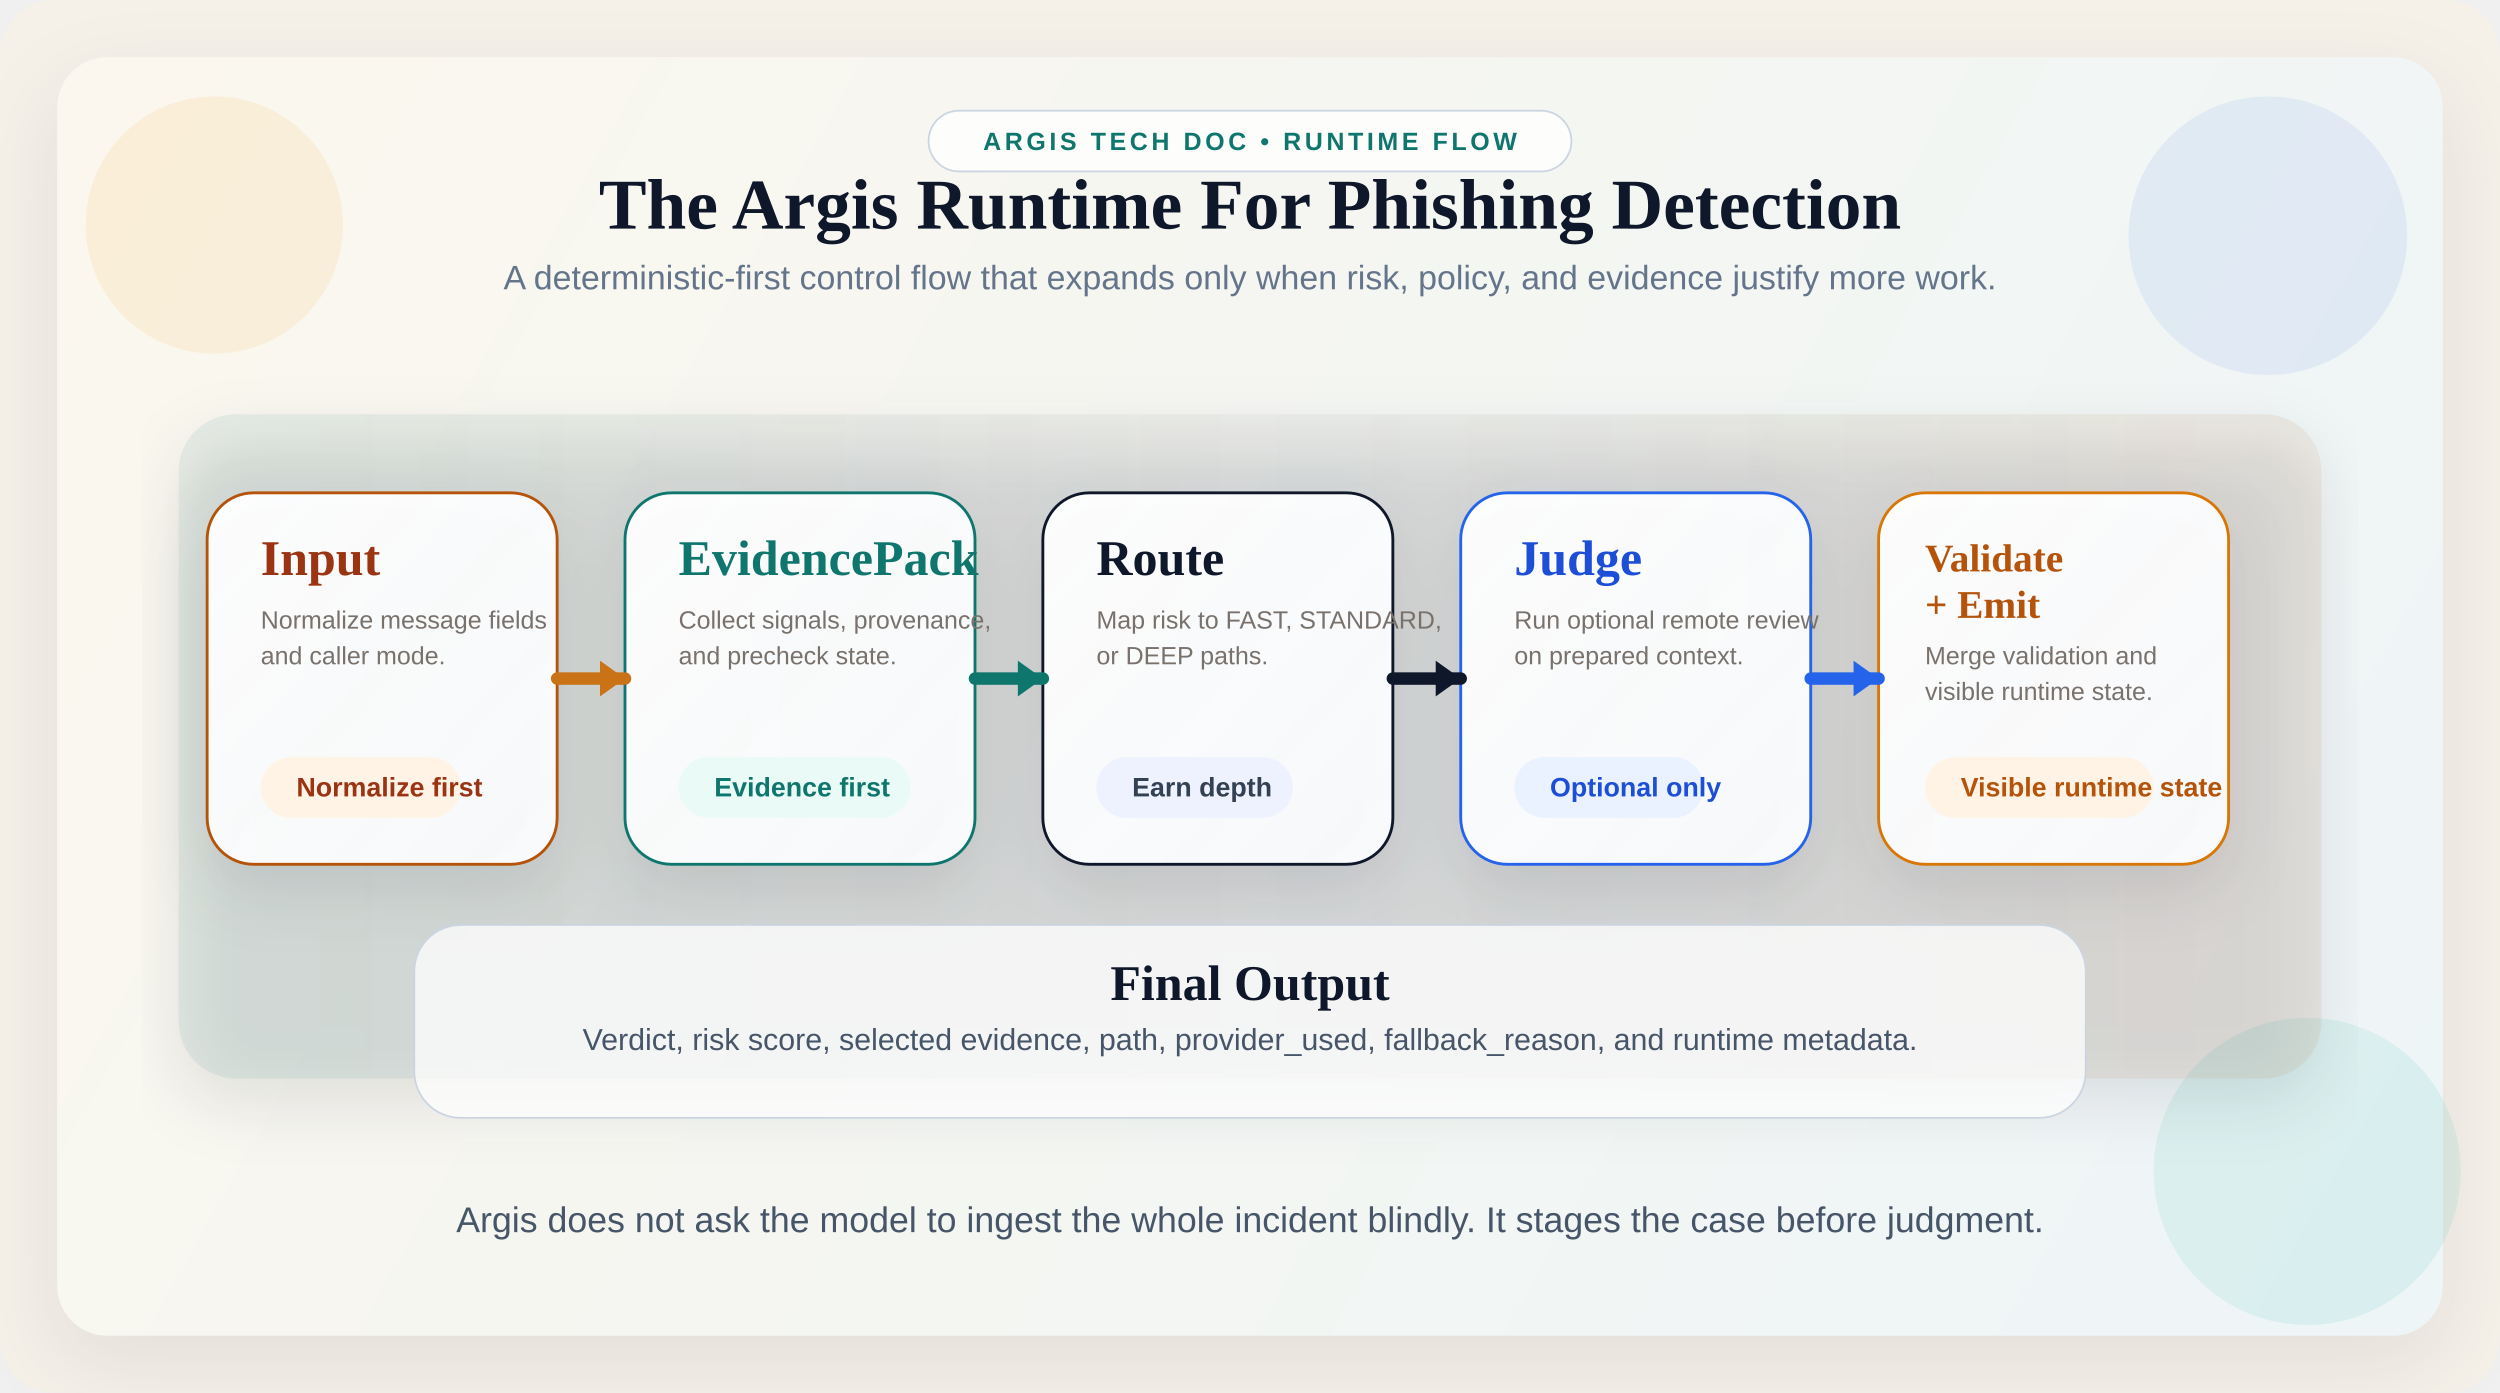
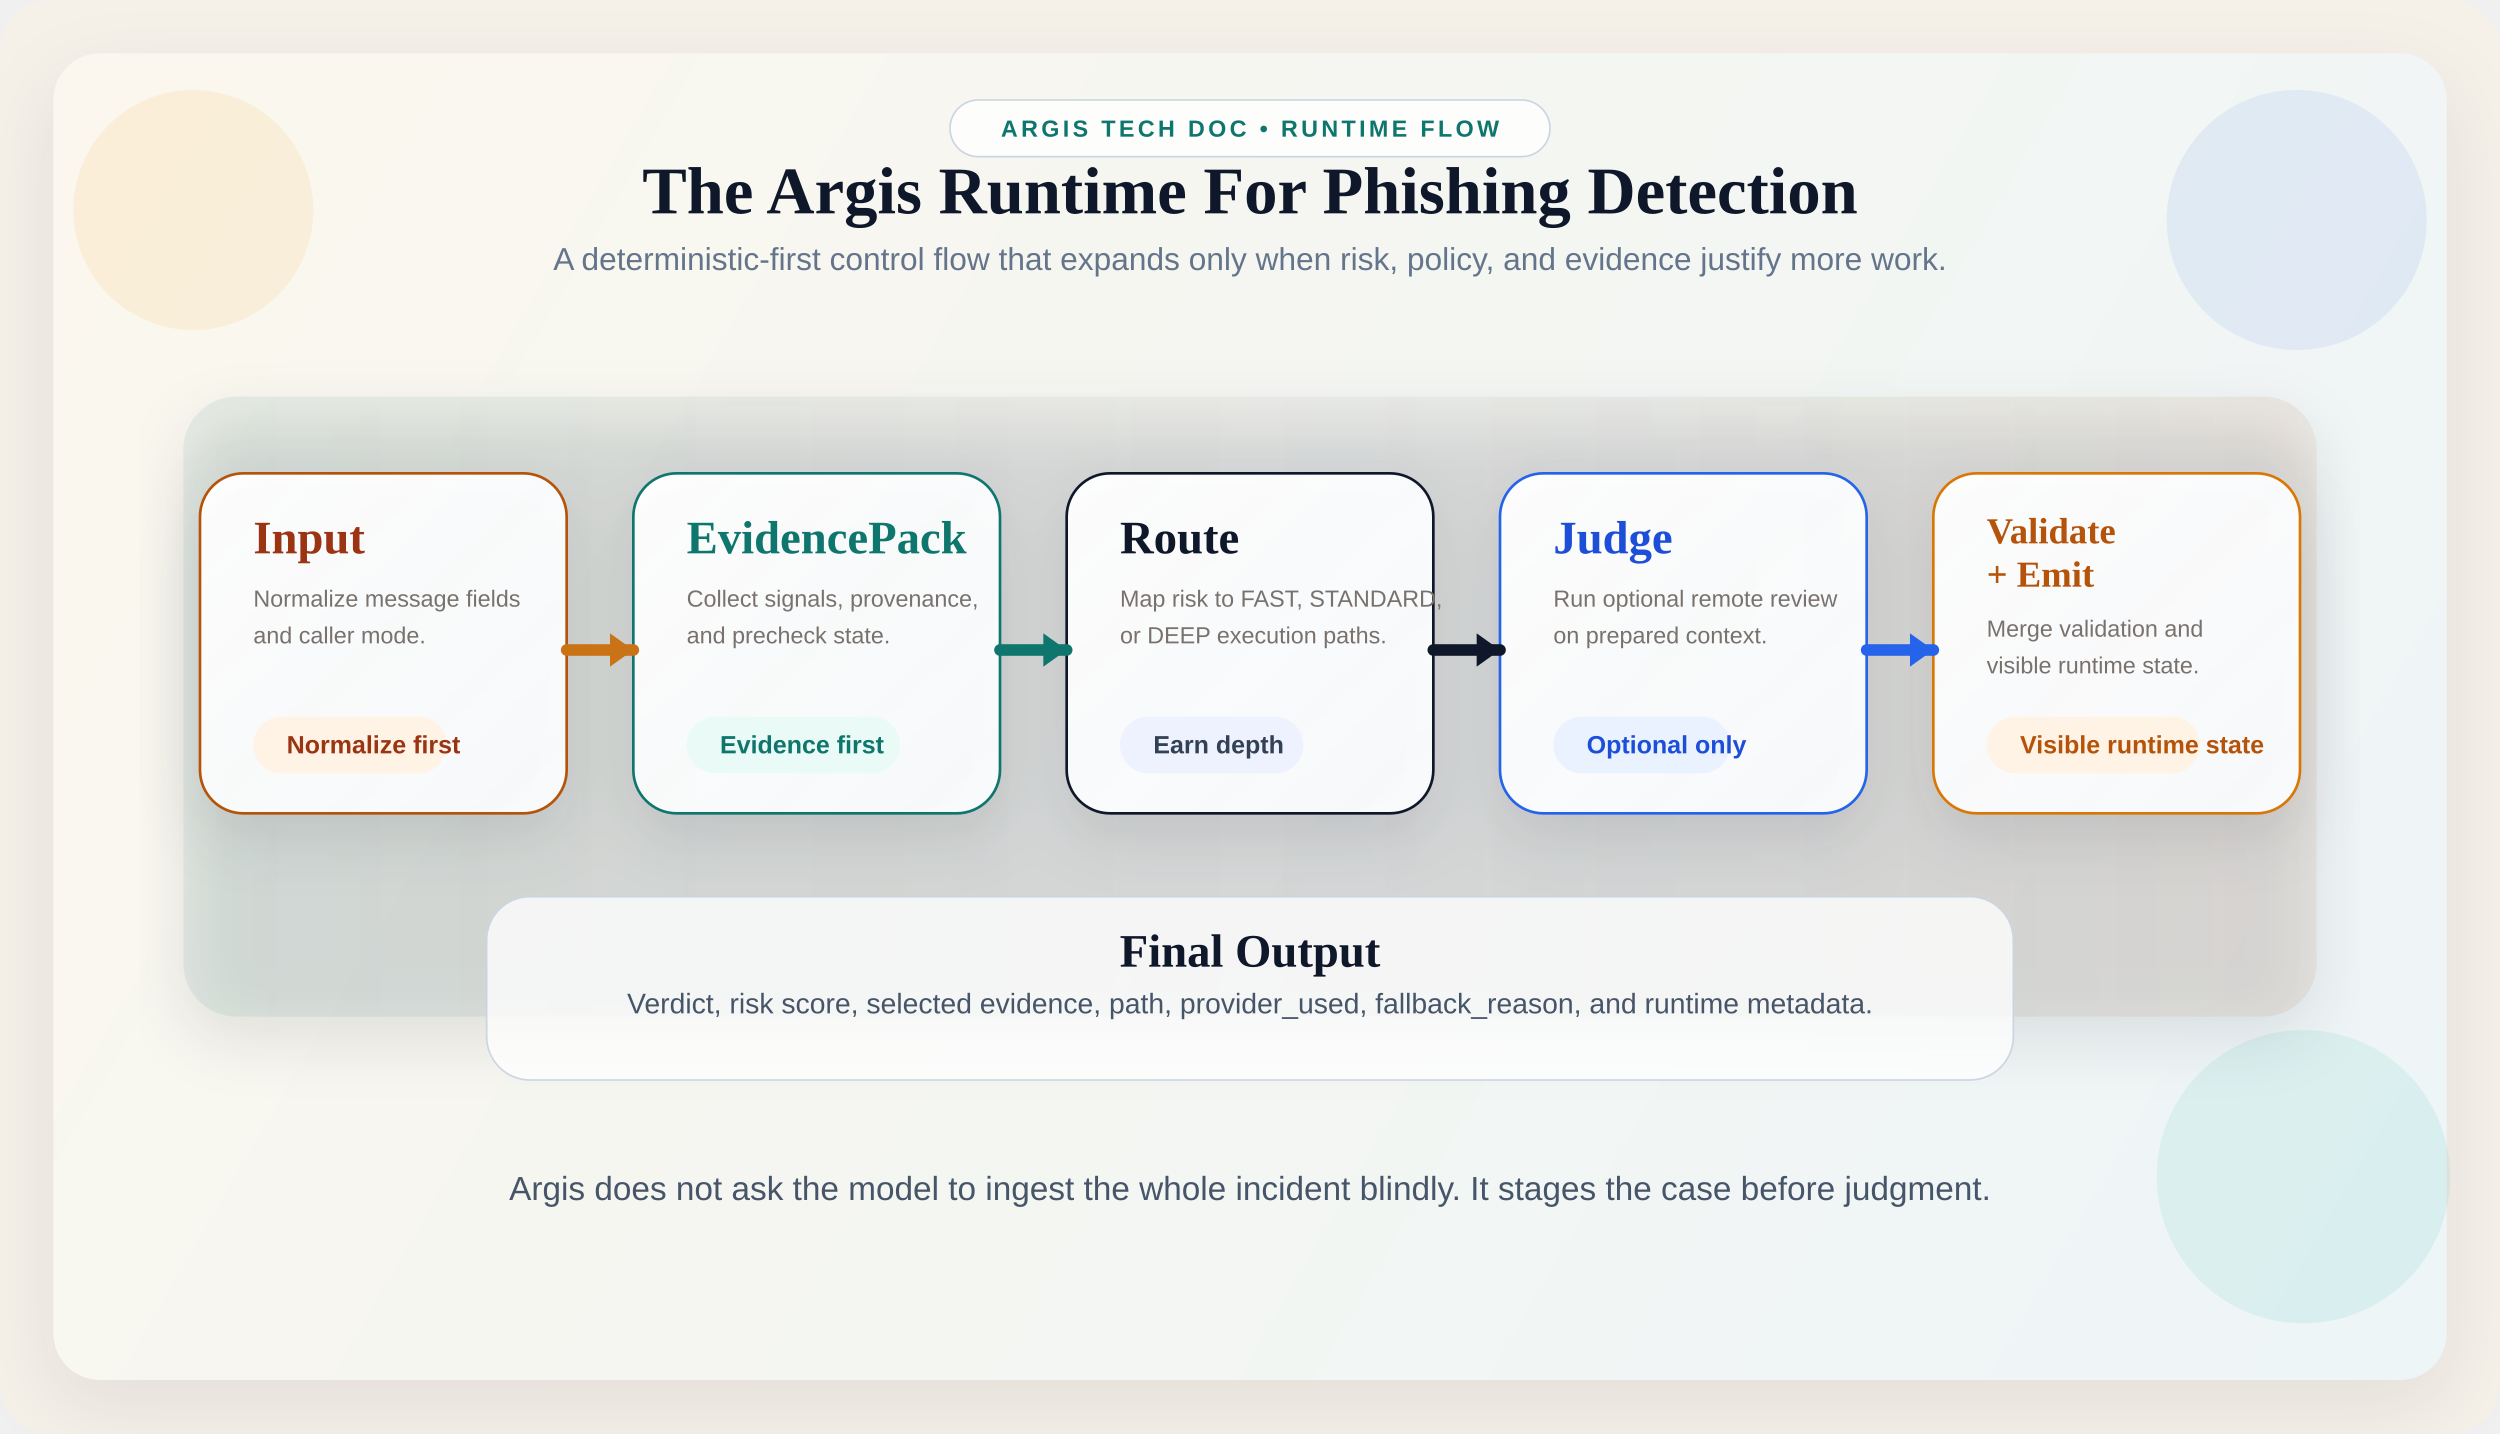
- <svg xmlns="http://www.w3.org/2000/svg" width="1400" height="780" viewBox="0 0 1400 780" fill="none" role="img" aria-labelledby="title desc">
+ <svg xmlns="http://www.w3.org/2000/svg" width="1500" height="860" viewBox="0 0 1500 860" fill="none" role="img" aria-labelledby="title desc">
  <defs>
-     <linearGradient id="bg" x1="70" y1="30" x2="1330" y2="740" gradientUnits="userSpaceOnUse">
+     <linearGradient id="bg" x1="80" y1="40" x2="1420" y2="820" gradientUnits="userSpaceOnUse">
      <stop stop-color="#FBF7EE" />
      <stop offset="0.5" stop-color="#F4F6F2" />
      <stop offset="1" stop-color="#EEF5F7" />
    </linearGradient>
-     <linearGradient id="band" x1="162" y1="212" x2="1238" y2="212" gradientUnits="userSpaceOnUse">
+     <linearGradient id="lane" x1="110" y1="238" x2="1390" y2="238" gradientUnits="userSpaceOnUse">
      <stop stop-color="#0F766E" stop-opacity="0.08" />
      <stop offset="0.5" stop-color="#0F172A" stop-opacity="0.04" />
      <stop offset="1" stop-color="#B45309" stop-opacity="0.08" />
    </linearGradient>
-     <linearGradient id="card1" x1="0" y1="0" x2="1" y2="1">
+     <linearGradient id="card" x1="0" y1="0" x2="1" y2="1">
      <stop stop-color="#FFFFFF" stop-opacity="0.94" />
      <stop offset="1" stop-color="#F8FAFC" stop-opacity="0.98" />
    </linearGradient>
-     <filter id="shadow" x="80" y="140" width="1240" height="520" filterUnits="userSpaceOnUse" color-interpolation-filters="sRGB">
+     <filter id="soft" x="0" y="0" width="1500" height="860" filterUnits="userSpaceOnUse" color-interpolation-filters="sRGB">
+       <feFlood flood-opacity="0" result="BackgroundImageFix" />
+       <feColorMatrix in="SourceAlpha" type="matrix" values="0 0 0 0 0 0 0 0 0 0 0 0 0 0 0 0 0 0 127 0" result="hardAlpha" />
+       <feOffset dy="18" />
+       <feGaussianBlur stdDeviation="24" />
+       <feColorMatrix type="matrix" values="0 0 0 0 0.059 0 0 0 0 0.09 0 0 0 0 0.165 0 0 0 0.08 0" />
+       <feBlend mode="normal" in2="BackgroundImageFix" result="effect1_dropShadow_0_1" />
+       <feBlend mode="normal" in="SourceGraphic" in2="effect1_dropShadow_0_1" result="shape" />
+     </filter>
+     <filter id="cardShadow" x="84" y="170" width="1332" height="540" filterUnits="userSpaceOnUse" color-interpolation-filters="sRGB">
      <feFlood flood-opacity="0" result="BackgroundImageFix" />
      <feColorMatrix in="SourceAlpha" type="matrix" values="0 0 0 0 0 0 0 0 0 0 0 0 0 0 0 0 0 0 127 0" result="hardAlpha" />
      <feOffset dy="14" />
      <feGaussianBlur stdDeviation="18" />
      <feColorMatrix type="matrix" values="0 0 0 0 0.059 0 0 0 0 0.09 0 0 0 0 0.165 0 0 0 0.10 0" />
-       <feBlend mode="normal" in2="BackgroundImageFix" result="effect1_dropShadow_0_4" />
-       <feBlend mode="normal" in="SourceGraphic" in2="effect1_dropShadow_0_4" result="shape" />
-     </filter>
-     <filter id="soft" x="0" y="0" width="1400" height="780" filterUnits="userSpaceOnUse" color-interpolation-filters="sRGB">
-       <feFlood flood-opacity="0" result="BackgroundImageFix" />
-       <feColorMatrix in="SourceAlpha" type="matrix" values="0 0 0 0 0 0 0 0 0 0 0 0 0 0 0 0 0 0 127 0" result="hardAlpha" />
-       <feOffset dy="18" />
-       <feGaussianBlur stdDeviation="24" />
-       <feColorMatrix type="matrix" values="0 0 0 0 0.059 0 0 0 0 0.09 0 0 0 0 0.165 0 0 0 0.08 0" />
-       <feBlend mode="normal" in2="BackgroundImageFix" result="effect1_dropShadow_0_5" />
-       <feBlend mode="normal" in="SourceGraphic" in2="effect1_dropShadow_0_5" result="shape" />
+       <feBlend mode="normal" in2="BackgroundImageFix" result="effect1_dropShadow_0_2" />
+       <feBlend mode="normal" in="SourceGraphic" in2="effect1_dropShadow_0_2" result="shape" />
    </filter>
  </defs>
-   <rect width="1400" height="780" rx="30" fill="#F5F0E8" />
+   <rect width="1500" height="860" rx="30" fill="#F5F0E8" />
  <g filter="url(#soft)">
-     <rect x="32" y="32" width="1336" height="716" rx="28" fill="url(#bg)" />
+     <rect x="32" y="32" width="1436" height="796" rx="28" fill="url(#bg)" />
  </g>
-   <circle cx="120" cy="126" r="72" fill="#F59E0B" fill-opacity="0.10" />
-   <circle cx="1292" cy="656" r="86" fill="#14B8A6" fill-opacity="0.10" />
-   <circle cx="1270" cy="132" r="78" fill="#2563EB" fill-opacity="0.08" />
-   <rect x="520" y="62" width="360" height="34" rx="17" fill="#FFFFFF" fill-opacity="0.78" stroke="#CBD5E1" />
-   <text x="700" y="84" text-anchor="middle" fill="#0F766E" font-family="Arial, sans-serif" font-size="14" font-weight="700" letter-spacing="2">ARGIS TECH DOC  •  RUNTIME FLOW</text>
-   <text x="700" y="128" text-anchor="middle" fill="#0F172A" font-family="Georgia, 'Times New Roman', serif" font-size="40" font-weight="700">The Argis Runtime For Phishing Detection</text>
-   <text x="700" y="162" text-anchor="middle" fill="#64748B" font-family="Arial, sans-serif" font-size="19">A deterministic-first control flow that expands only when risk, policy, and evidence justify more work.</text>
-   <g filter="url(#shadow)">
-     <rect x="100" y="232" width="1200" height="372" rx="32" fill="url(#band)" />
+   <circle cx="116" cy="126" r="72" fill="#F59E0B" fill-opacity="0.10" />
+   <circle cx="1378" cy="132" r="78" fill="#2563EB" fill-opacity="0.08" />
+   <circle cx="1382" cy="706" r="88" fill="#14B8A6" fill-opacity="0.10" />
+   <rect x="570" y="60" width="360" height="34" rx="17" fill="#FFFFFF" fill-opacity="0.78" stroke="#CBD5E1" />
+   <text x="750" y="82" text-anchor="middle" fill="#0F766E" font-family="Arial, sans-serif" font-size="14" font-weight="700" letter-spacing="2">ARGIS TECH DOC  •  RUNTIME FLOW</text>
+   <text x="750" y="128" text-anchor="middle" fill="#0F172A" font-family="Georgia, 'Times New Roman', serif" font-size="40" font-weight="700">The Argis Runtime For Phishing Detection</text>
+   <text x="750" y="162" text-anchor="middle" fill="#64748B" font-family="Arial, sans-serif" font-size="19">A deterministic-first control flow that expands only when risk, policy, and evidence justify more work.</text>
+   <g filter="url(#cardShadow)">
+     <rect x="110" y="238" width="1280" height="372" rx="32" fill="url(#lane)" />
  </g>
-   <g filter="url(#shadow)">
-     <rect x="116" y="276" width="196" height="208" rx="26" fill="url(#card1)" stroke="#B45309" stroke-width="1.6" />
-     <rect x="350" y="276" width="196" height="208" rx="26" fill="url(#card1)" stroke="#0F766E" stroke-width="1.6" />
-     <rect x="584" y="276" width="196" height="208" rx="26" fill="url(#card1)" stroke="#0F172A" stroke-width="1.6" />
-     <rect x="818" y="276" width="196" height="208" rx="26" fill="url(#card1)" stroke="#2563EB" stroke-width="1.6" />
-     <rect x="1052" y="276" width="196" height="208" rx="26" fill="url(#card1)" stroke="#D97706" stroke-width="1.6" />
+   <g filter="url(#cardShadow)">
+     <rect x="120" y="284" width="220" height="204" rx="26" fill="url(#card)" stroke="#B45309" stroke-width="1.6" />
+     <rect x="380" y="284" width="220" height="204" rx="26" fill="url(#card)" stroke="#0F766E" stroke-width="1.6" />
+     <rect x="640" y="284" width="220" height="204" rx="26" fill="url(#card)" stroke="#0F172A" stroke-width="1.6" />
+     <rect x="900" y="284" width="220" height="204" rx="26" fill="url(#card)" stroke="#2563EB" stroke-width="1.6" />
+     <rect x="1160" y="284" width="220" height="204" rx="26" fill="url(#card)" stroke="#D97706" stroke-width="1.6" />
  </g>
-   <text x="146" y="322" fill="#9A3412" font-family="Georgia, 'Times New Roman', serif" font-size="28" font-weight="700">Input</text>
-   <text x="146" y="352" fill="#78716C" font-family="Arial, sans-serif" font-size="14">Normalize message fields</text>
-   <text x="146" y="372" fill="#78716C" font-family="Arial, sans-serif" font-size="14">and caller mode.</text>
-   <rect x="146" y="424" width="112" height="34" rx="17" fill="#FFF3E6" />
-   <text x="166" y="446" fill="#9A3412" font-family="Arial, sans-serif" font-size="15" font-weight="700">Normalize first</text>
-   <text x="380" y="322" fill="#0F766E" font-family="Georgia, 'Times New Roman', serif" font-size="28" font-weight="700">EvidencePack</text>
-   <text x="380" y="352" fill="#78716C" font-family="Arial, sans-serif" font-size="14">Collect signals, provenance,</text>
-   <text x="380" y="372" fill="#78716C" font-family="Arial, sans-serif" font-size="14">and precheck state.</text>
-   <rect x="380" y="424" width="130" height="34" rx="17" fill="#EAFBF7" />
-   <text x="400" y="446" fill="#0F766E" font-family="Arial, sans-serif" font-size="15" font-weight="700">Evidence first</text>
-   <text x="614" y="322" fill="#0F172A" font-family="Georgia, 'Times New Roman', serif" font-size="28" font-weight="700">Route</text>
-   <text x="614" y="352" fill="#78716C" font-family="Arial, sans-serif" font-size="14">Map risk to FAST, STANDARD,</text>
-   <text x="614" y="372" fill="#78716C" font-family="Arial, sans-serif" font-size="14">or DEEP paths.</text>
-   <rect x="614" y="424" width="110" height="34" rx="17" fill="#EEF2FF" />
-   <text x="634" y="446" fill="#334155" font-family="Arial, sans-serif" font-size="15" font-weight="700">Earn depth</text>
-   <text x="848" y="322" fill="#1D4ED8" font-family="Georgia, 'Times New Roman', serif" font-size="28" font-weight="700">Judge</text>
-   <text x="848" y="352" fill="#78716C" font-family="Arial, sans-serif" font-size="14">Run optional remote review</text>
-   <text x="848" y="372" fill="#78716C" font-family="Arial, sans-serif" font-size="14">on prepared context.</text>
-   <rect x="848" y="424" width="106" height="34" rx="17" fill="#EAF2FF" />
-   <text x="868" y="446" fill="#1D4ED8" font-family="Arial, sans-serif" font-size="15" font-weight="700">Optional only</text>
-   <text x="1078" y="320" fill="#B45309" font-family="Georgia, 'Times New Roman', serif" font-size="22" font-weight="700">Validate</text>
-   <text x="1078" y="346" fill="#B45309" font-family="Georgia, 'Times New Roman', serif" font-size="22" font-weight="700">+ Emit</text>
-   <text x="1078" y="372" fill="#78716C" font-family="Arial, sans-serif" font-size="14">Merge validation and</text>
-   <text x="1078" y="392" fill="#78716C" font-family="Arial, sans-serif" font-size="14">visible runtime state.</text>
-   <rect x="1078" y="424" width="128" height="34" rx="17" fill="#FFF3E6" />
-   <text x="1098" y="446" fill="#B45309" font-family="Arial, sans-serif" font-size="15" font-weight="700">Visible runtime state</text>
-   <path d="M312 380H350" stroke="#C97316" stroke-width="7" stroke-linecap="round" />
-   <path d="M546 380H584" stroke="#0F766E" stroke-width="7" stroke-linecap="round" />
-   <path d="M780 380H818" stroke="#0F172A" stroke-width="7" stroke-linecap="round" />
-   <path d="M1014 380H1052" stroke="#2563EB" stroke-width="7" stroke-linecap="round" />
-   <path d="M350 380L336 370V390L350 380Z" fill="#C97316" />
-   <path d="M584 380L570 370V390L584 380Z" fill="#0F766E" />
-   <path d="M818 380L804 370V390L818 380Z" fill="#0F172A" />
-   <path d="M1052 380L1038 370V390L1052 380Z" fill="#2563EB" />
-   <rect x="232" y="518" width="936" height="108" rx="26" fill="#FFFFFF" fill-opacity="0.74" stroke="#CBD5E1" />
-   <text x="700" y="560" text-anchor="middle" fill="#0F172A" font-family="Georgia, 'Times New Roman', serif" font-size="28" font-weight="700">Final Output</text>
-   <text x="700" y="588" text-anchor="middle" fill="#475569" font-family="Arial, sans-serif" font-size="17">Verdict, risk score, selected evidence, path, provider_used, fallback_reason, and runtime metadata.</text>
-   <text x="700" y="690" text-anchor="middle" fill="#475569" font-family="Arial, sans-serif" font-size="20">Argis does not ask the model to ingest the whole incident blindly. It stages the case before judgment.</text>
+   <text x="152" y="332" fill="#9A3412" font-family="Georgia, 'Times New Roman', serif" font-size="28" font-weight="700">Input</text>
+   <text x="152" y="364" fill="#78716C" font-family="Arial, sans-serif" font-size="14">Normalize message fields</text>
+   <text x="152" y="386" fill="#78716C" font-family="Arial, sans-serif" font-size="14">and caller mode.</text>
+   <rect x="152" y="430" width="116" height="34" rx="17" fill="#FFF3E6" />
+   <text x="172" y="452" fill="#9A3412" font-family="Arial, sans-serif" font-size="15" font-weight="700">Normalize first</text>
+   <text x="412" y="332" fill="#0F766E" font-family="Georgia, 'Times New Roman', serif" font-size="28" font-weight="700">EvidencePack</text>
+   <text x="412" y="364" fill="#78716C" font-family="Arial, sans-serif" font-size="14">Collect signals, provenance,</text>
+   <text x="412" y="386" fill="#78716C" font-family="Arial, sans-serif" font-size="14">and precheck state.</text>
+   <rect x="412" y="430" width="128" height="34" rx="17" fill="#EAFBF7" />
+   <text x="432" y="452" fill="#0F766E" font-family="Arial, sans-serif" font-size="15" font-weight="700">Evidence first</text>
+   <text x="672" y="332" fill="#0F172A" font-family="Georgia, 'Times New Roman', serif" font-size="28" font-weight="700">Route</text>
+   <text x="672" y="364" fill="#78716C" font-family="Arial, sans-serif" font-size="14">Map risk to FAST, STANDARD,</text>
+   <text x="672" y="386" fill="#78716C" font-family="Arial, sans-serif" font-size="14">or DEEP execution paths.</text>
+   <rect x="672" y="430" width="110" height="34" rx="17" fill="#EEF2FF" />
+   <text x="692" y="452" fill="#334155" font-family="Arial, sans-serif" font-size="15" font-weight="700">Earn depth</text>
+   <text x="932" y="332" fill="#1D4ED8" font-family="Georgia, 'Times New Roman', serif" font-size="28" font-weight="700">Judge</text>
+   <text x="932" y="364" fill="#78716C" font-family="Arial, sans-serif" font-size="14">Run optional remote review</text>
+   <text x="932" y="386" fill="#78716C" font-family="Arial, sans-serif" font-size="14">on prepared context.</text>
+   <rect x="932" y="430" width="106" height="34" rx="17" fill="#EAF2FF" />
+   <text x="952" y="452" fill="#1D4ED8" font-family="Arial, sans-serif" font-size="15" font-weight="700">Optional only</text>
+   <text x="1192" y="326" fill="#B45309" font-family="Georgia, 'Times New Roman', serif" font-size="22" font-weight="700">Validate</text>
+   <text x="1192" y="352" fill="#B45309" font-family="Georgia, 'Times New Roman', serif" font-size="22" font-weight="700">+ Emit</text>
+   <text x="1192" y="382" fill="#78716C" font-family="Arial, sans-serif" font-size="14">Merge validation and</text>
+   <text x="1192" y="404" fill="#78716C" font-family="Arial, sans-serif" font-size="14">visible runtime state.</text>
+   <rect x="1192" y="430" width="128" height="34" rx="17" fill="#FFF3E6" />
+   <text x="1212" y="452" fill="#B45309" font-family="Arial, sans-serif" font-size="15" font-weight="700">Visible runtime state</text>
+   <path d="M340 390H380" stroke="#C97316" stroke-width="7" stroke-linecap="round" />
+   <path d="M600 390H640" stroke="#0F766E" stroke-width="7" stroke-linecap="round" />
+   <path d="M860 390H900" stroke="#0F172A" stroke-width="7" stroke-linecap="round" />
+   <path d="M1120 390H1160" stroke="#2563EB" stroke-width="7" stroke-linecap="round" />
+   <path d="M380 390L366 380V400L380 390Z" fill="#C97316" />
+   <path d="M640 390L626 380V400L640 390Z" fill="#0F766E" />
+   <path d="M900 390L886 380V400L900 390Z" fill="#0F172A" />
+   <path d="M1160 390L1146 380V400L1160 390Z" fill="#2563EB" />
+   <rect x="292" y="538" width="916" height="110" rx="26" fill="#FFFFFF" fill-opacity="0.76" stroke="#CBD5E1" />
+   <text x="750" y="580" text-anchor="middle" fill="#0F172A" font-family="Georgia, 'Times New Roman', serif" font-size="28" font-weight="700">Final Output</text>
+   <text x="750" y="608" text-anchor="middle" fill="#475569" font-family="Arial, sans-serif" font-size="17">Verdict, risk score, selected evidence, path, provider_used, fallback_reason, and runtime metadata.</text>
+   <text x="750" y="720" text-anchor="middle" fill="#475569" font-family="Arial, sans-serif" font-size="20">Argis does not ask the model to ingest the whole incident blindly. It stages the case before judgment.</text>
</svg>
